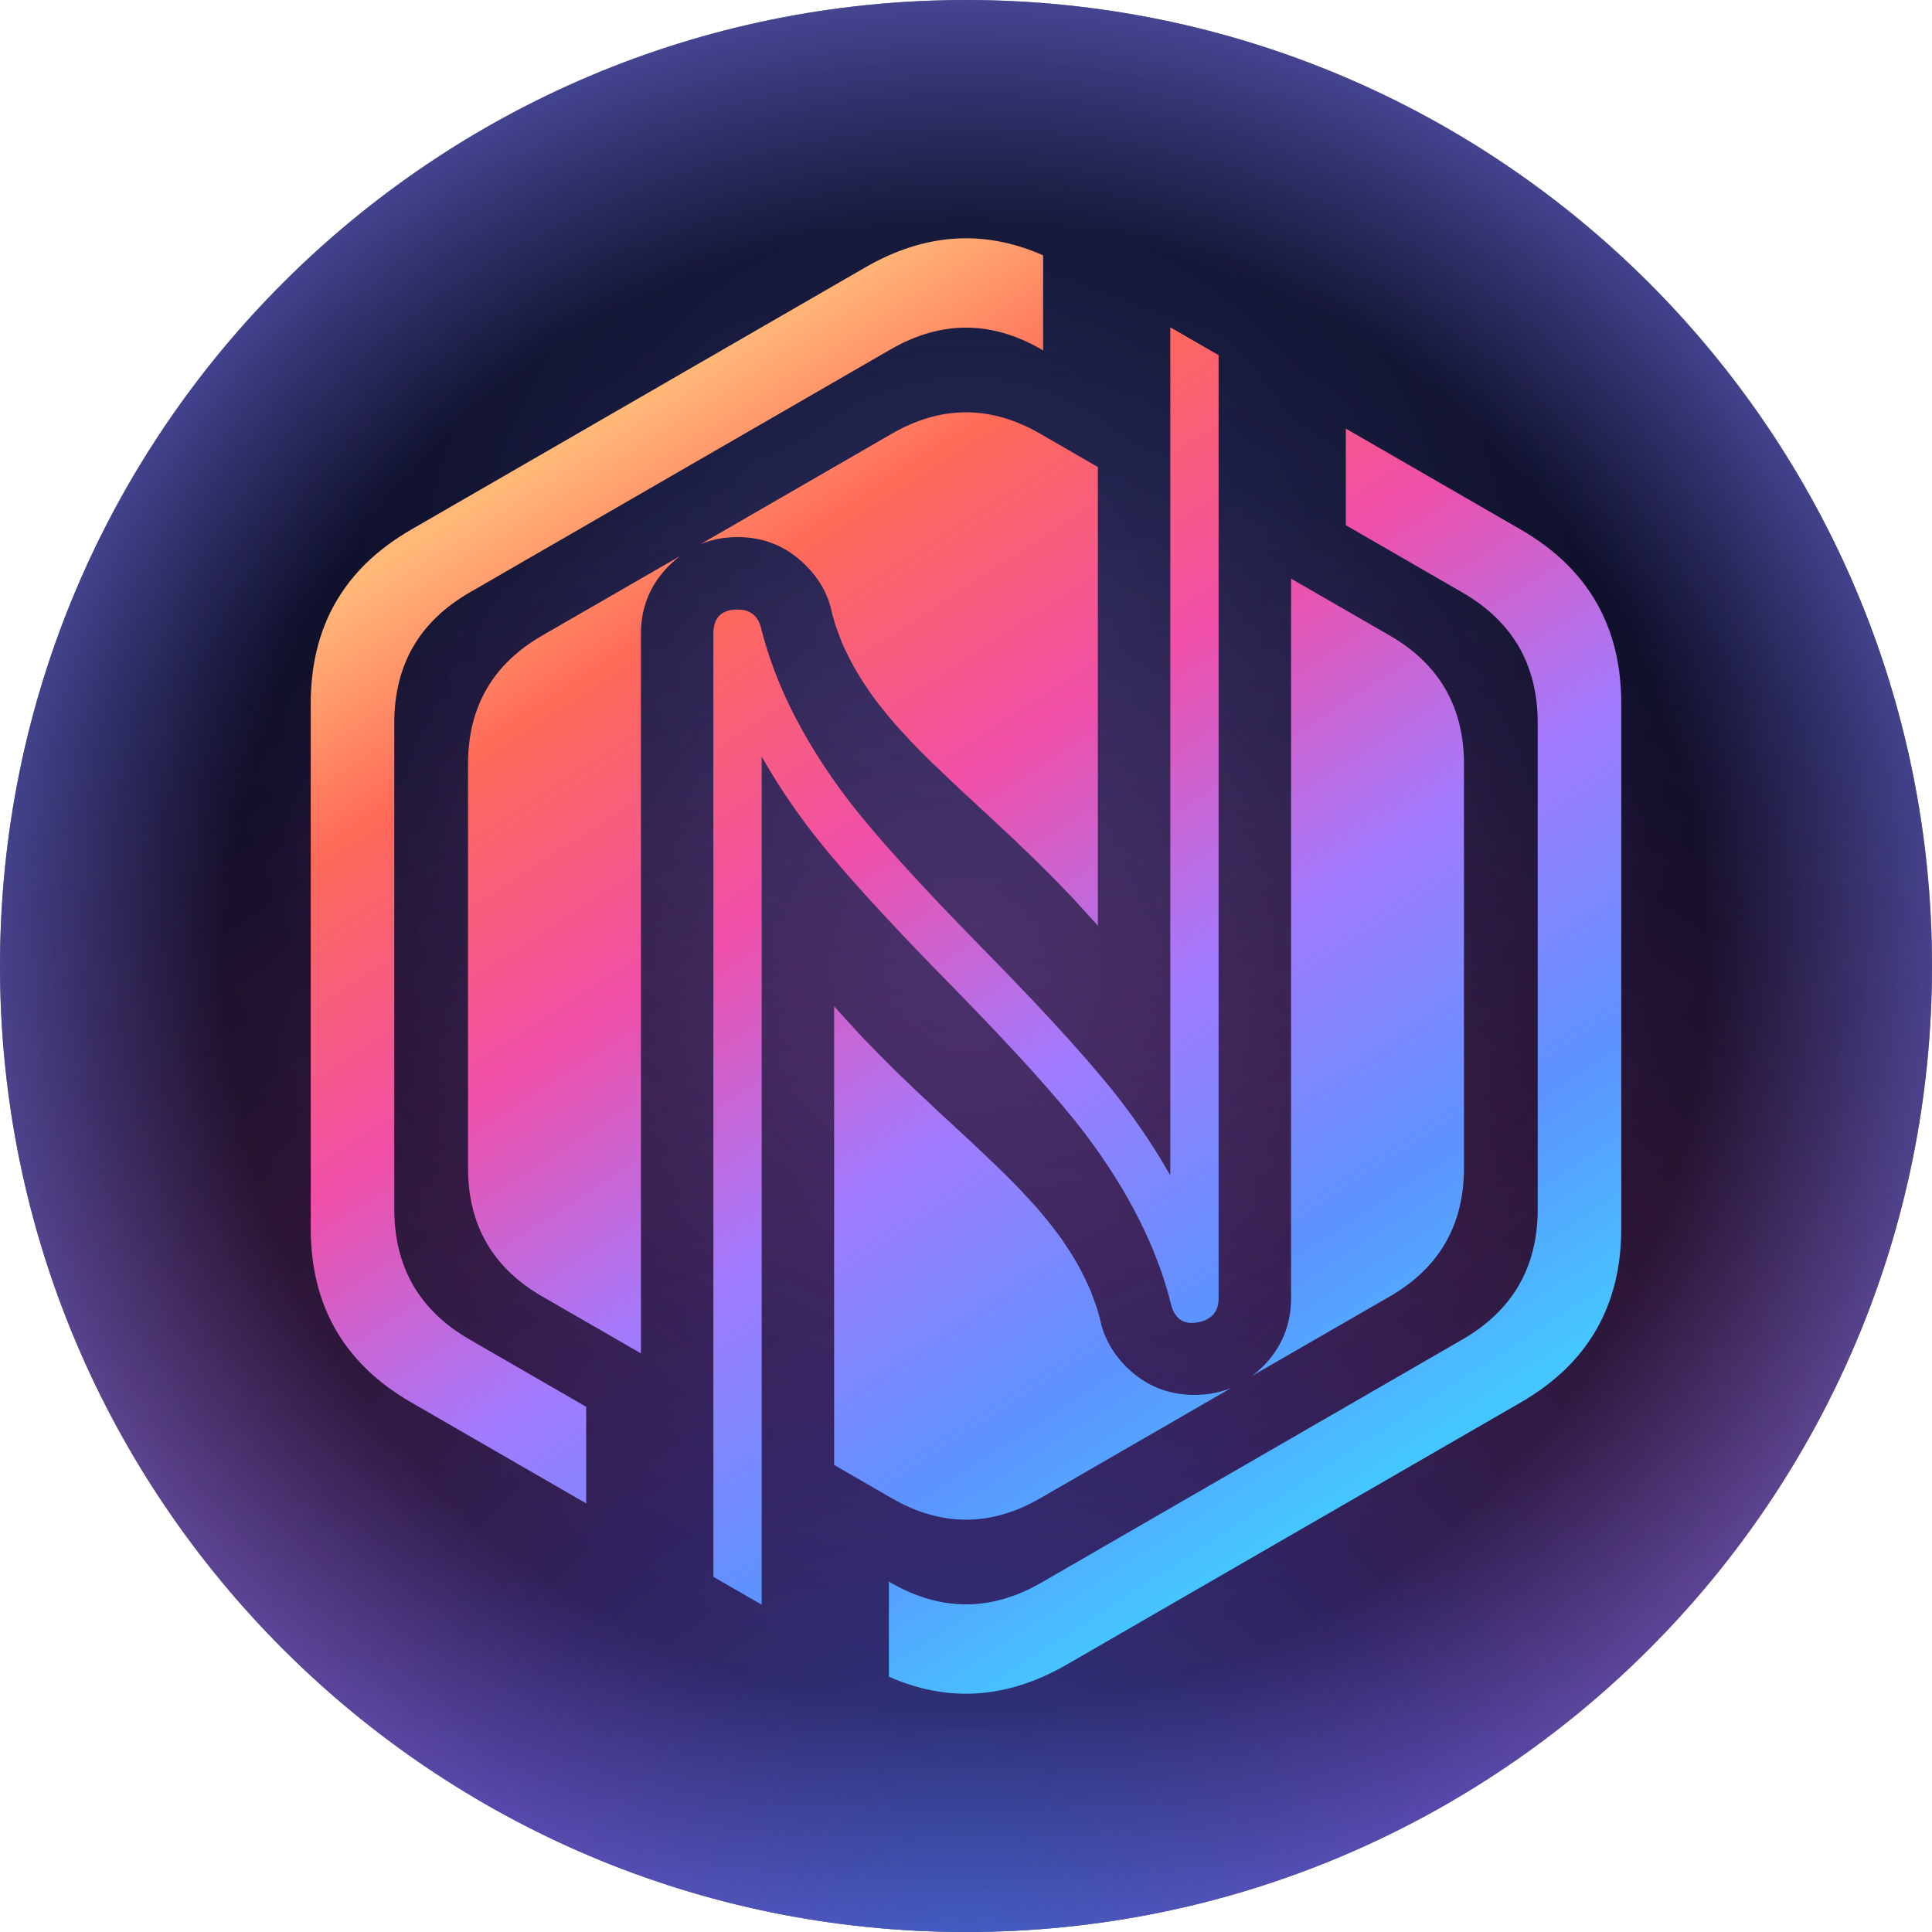
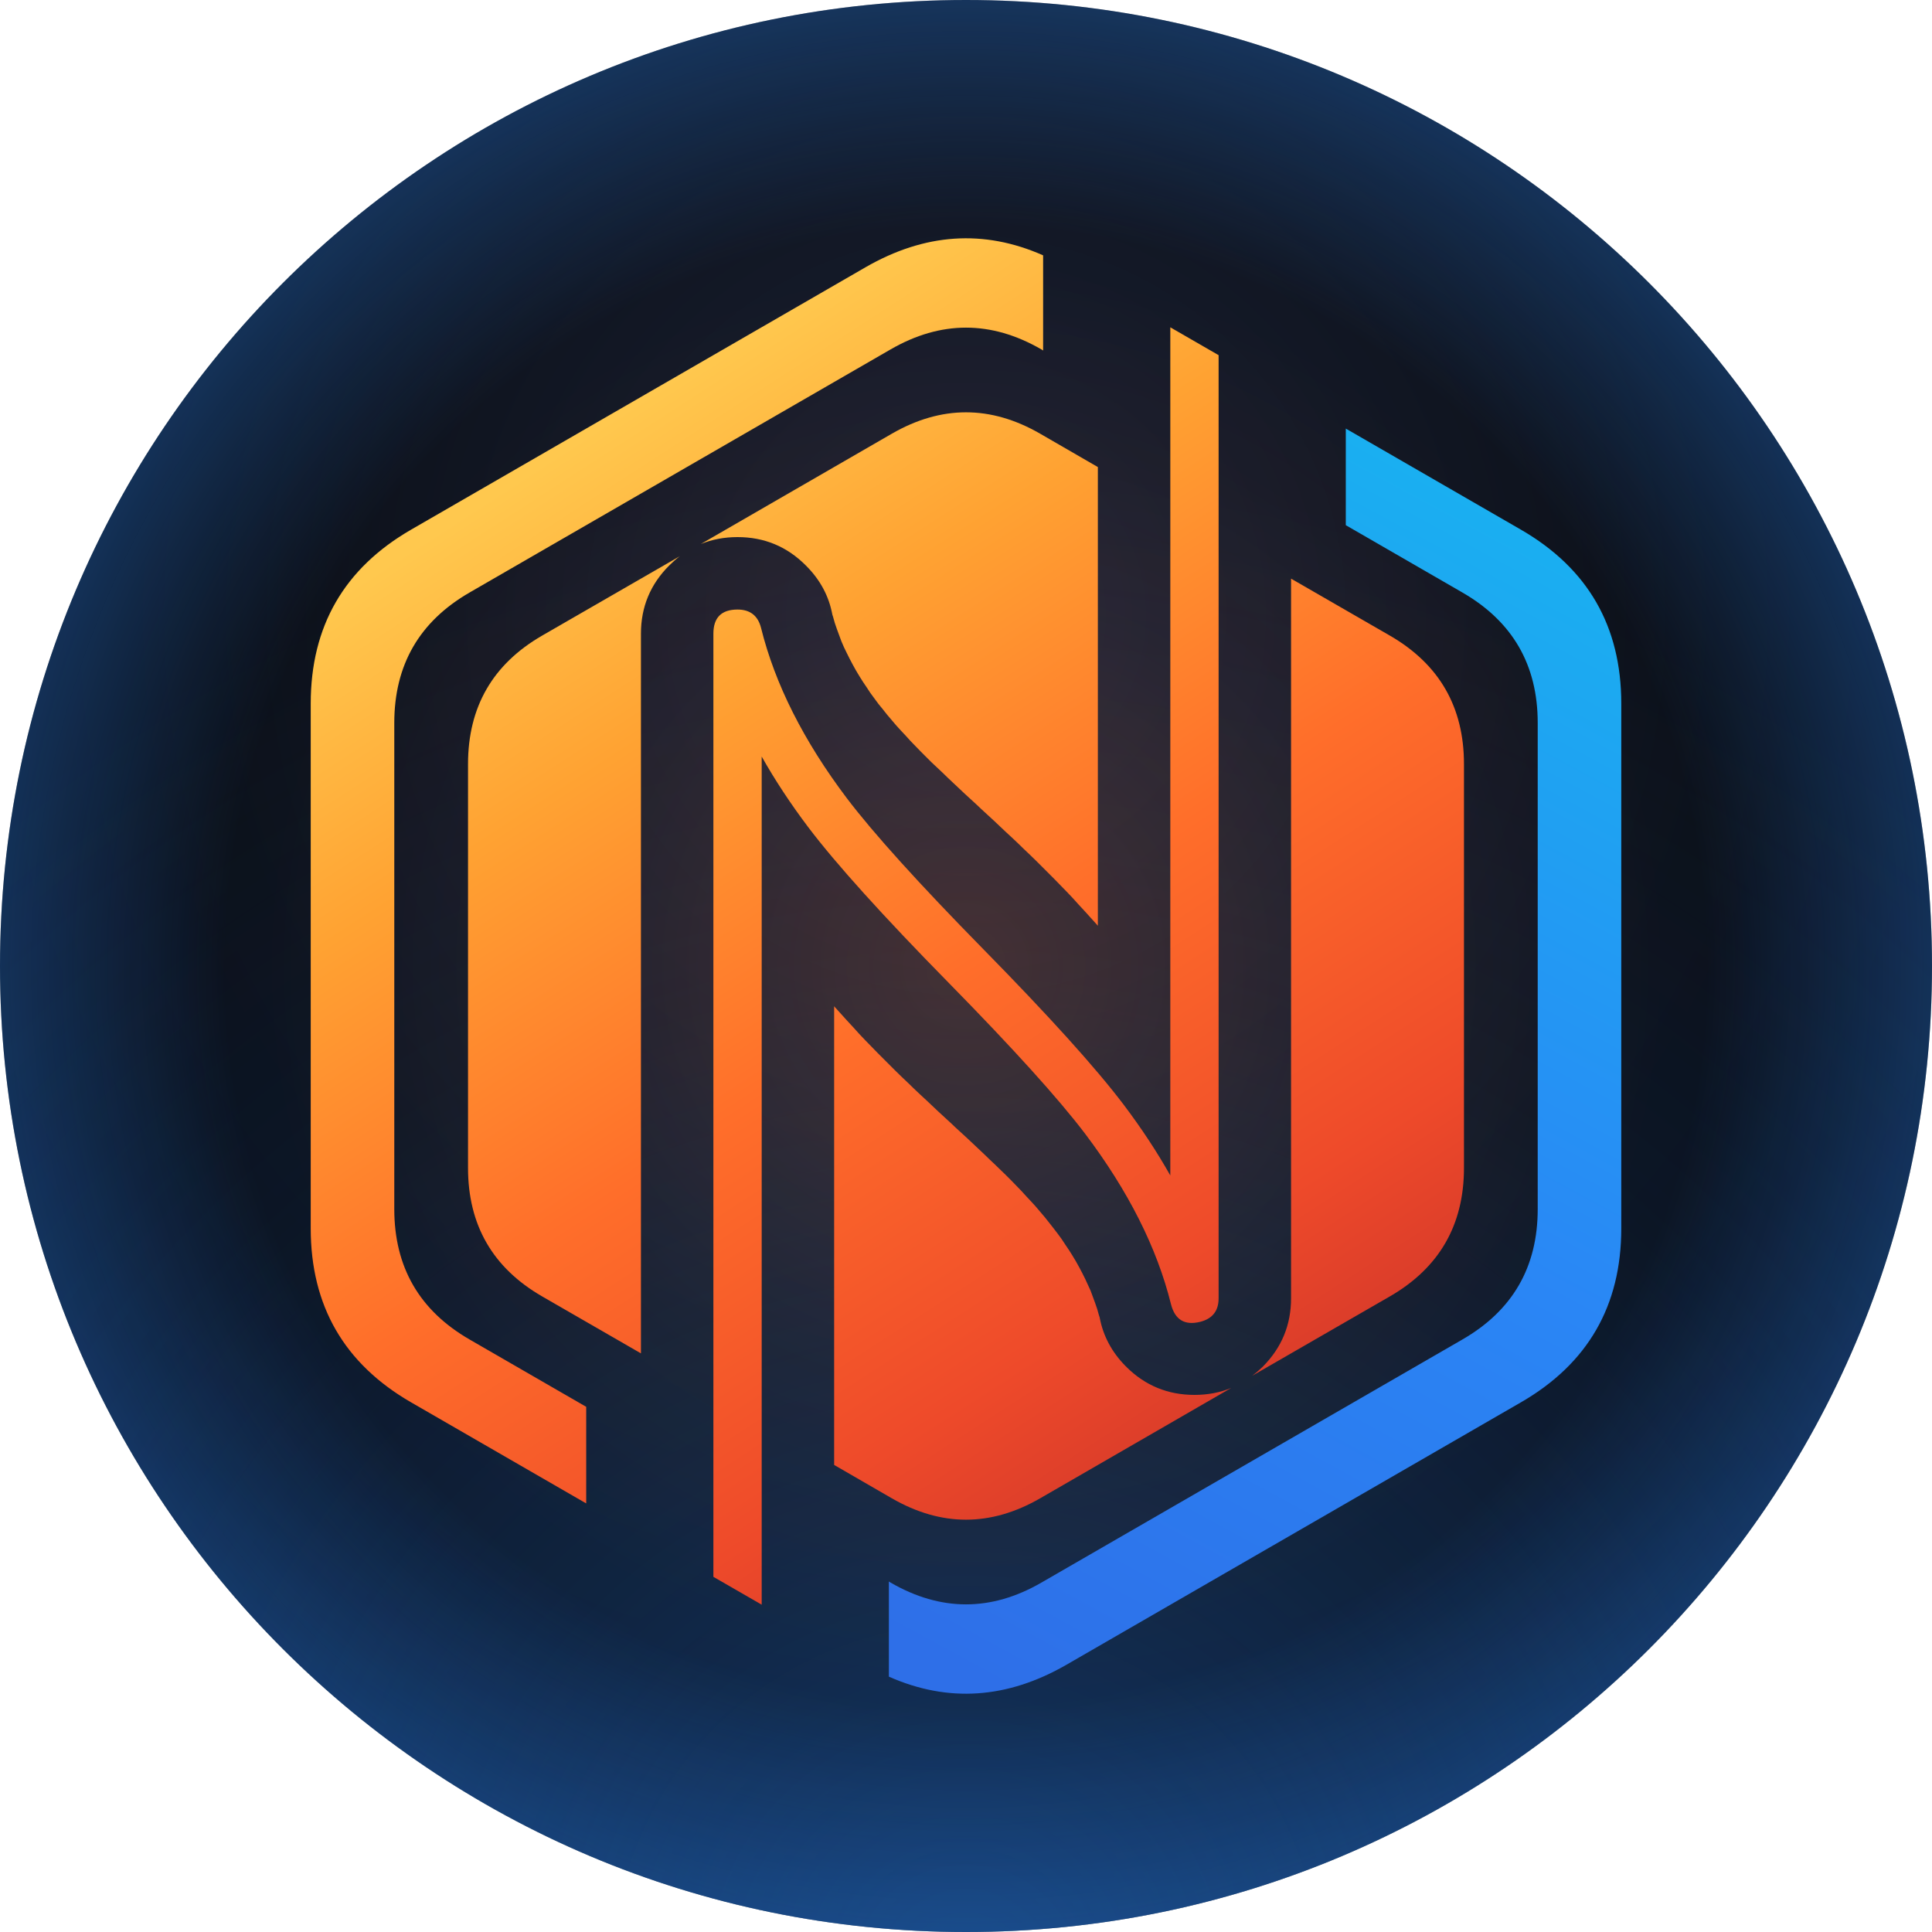
<svg xmlns="http://www.w3.org/2000/svg" width="120" height="120" viewBox="0 0 120 120">
  <defs>
    <radialGradient id="ntF5abase" cx="0.5" cy="0.32" r="0.78">
-       <stop offset="0" stop-color="#222752" />
-       <stop offset="0.5" stop-color="#0B0C24" />
+       <stop offset="0" stop-color="#1B2236" />
+       <stop offset="0.5" stop-color="#0B0F17" />
      <stop offset="1" stop-color="#05060F" />
    </radialGradient>
    <radialGradient id="ntF5alow" cx="0.5" cy="1.02" r="0.78">
-       <stop offset="0" stop-color="#3E7BFF" stop-opacity="0.5" />
-       <stop offset="0.34" stop-color="#8A5CFF" stop-opacity="0.3" />
-       <stop offset="0.68" stop-color="#F04FA8" stop-opacity="0.14" />
-       <stop offset="1" stop-color="#F04FA8" stop-opacity="0" />
+       <stop offset="0" stop-color="#2A86F5" stop-opacity="0.36" />
+       <stop offset="0.34" stop-color="#2A86F5" stop-opacity="0.2" />
+       <stop offset="0.68" stop-color="#2A86F5" stop-opacity="0.07" />
+       <stop offset="1" stop-color="#2A86F5" stop-opacity="0" />
    </radialGradient>
    <radialGradient id="ntF5aedge" cx="0.5" cy="0.5" r="0.5">
-       <stop offset="0.76" stop-color="#7F7CFF" stop-opacity="0" />
-       <stop offset="1" stop-color="#7F7CFF" stop-opacity="0.5" />
+       <stop offset="0.76" stop-color="#2A86F5" stop-opacity="0" />
+       <stop offset="1" stop-color="#2A86F5" stop-opacity="0.3" />
    </radialGradient>
    <radialGradient id="ntF5ahalo" cx="0.5" cy="0.5" r="0.5">
-       <stop offset="0" stop-color="#9B6BE8" stop-opacity="0.2" />
-       <stop offset="0.55" stop-color="#9B6BE8" stop-opacity="0.067" />
-       <stop offset="1" stop-color="#9B6BE8" stop-opacity="0" />
+       <stop offset="0" stop-color="#FF6E2A" stop-opacity="0.2" />
+       <stop offset="0.55" stop-color="#FF6E2A" stop-opacity="0.067" />
+       <stop offset="1" stop-color="#FF6E2A" stop-opacity="0" />
    </radialGradient>
    <linearGradient id="ntF5asym" gradientUnits="userSpaceOnUse" x1="38" y1="26" x2="82" y2="94">
-       <stop offset="0" stop-color="#FFB878" />
-       <stop offset="0.16" stop-color="#FF6A58" />
-       <stop offset="0.38" stop-color="#F04FA8" />
-       <stop offset="0.6" stop-color="#A27BFF" />
-       <stop offset="0.82" stop-color="#5C93FF" />
-       <stop offset="1" stop-color="#45C6FF" />
+       <stop offset="0" stop-color="#FFC84E" />
+       <stop offset="0.22" stop-color="#FFA232" />
+       <stop offset="0.5" stop-color="#FF6E2A" />
+       <stop offset="0.78" stop-color="#EE4A2A" />
+       <stop offset="1" stop-color="#C9302A" />
+     </linearGradient>
+     <linearGradient id="ntF5asymblue" gradientUnits="userSpaceOnUse" x1="60" y1="104" x2="100" y2="30">
+       <stop offset="0" stop-color="#2E6FE8" />
+       <stop offset="0.45" stop-color="#2A86F5" />
+       <stop offset="1" stop-color="#18B4F0" />
    </linearGradient>
  </defs>
  <circle cx="60" cy="60" r="60" fill="url(#ntF5abase)" />
  <circle cx="60" cy="60" r="60" fill="url(#ntF5aedge)" />
  <circle cx="60" cy="60" r="60" fill="url(#ntF5alow)" />
  <circle cx="60" cy="60" r="44" fill="url(#ntF5ahalo)" />
-   <path fill-rule="evenodd" fill="url(#ntF5asym)" d="M53.76 16.6Q59.28 13.42 64.79 15.86V21.77L64.68 21.7Q60 19 55.32 21.7L29.17 36.8Q24.49 39.5 24.49 44.9V75.1Q24.49 80.5 29.17 83.2L36.41 87.38V93.38L25.53 87.1Q19.3 83.5 19.3 76.3V43.7Q19.3 36.5 25.53 32.9ZM55.21 104.14V98.23L55.32 98.3Q60 101 64.68 98.3L90.83 83.2Q95.51 80.5 95.51 75.1V44.9Q95.51 39.5 90.83 36.8L83.59 32.62V26.62L94.47 32.9Q100.7 36.5 100.7 43.7V76.3Q100.7 83.5 94.47 87.1L66.24 103.4Q60.72 106.58 55.21 104.14ZM72.69 20.33 75.69 22.06V80.64Q75.69 81.81 74.55 82.1Q73.1 82.46 72.73 81Q71.43 75.76 67.4 70.42Q64.92 67.15 58.93 61.05Q52.8 54.81 50.21 51.39Q48.55 49.19 47.31 46.99V99.67L44.31 97.94V39.36Q44.31 37.86 45.81 37.86Q46.98 37.86 47.27 39Q48.57 44.24 52.6 49.58Q55.08 52.85 61.07 58.95Q67.2 65.19 69.79 68.61Q71.45 70.81 72.69 73.01ZM42.22 34.55Q41.88 34.81 41.57 35.12Q39.81 36.87 39.81 39.36V84.06L33.67 80.52Q29.07 77.86 29.07 72.54V47.46Q29.07 42.14 33.67 39.48ZM77.78 85.45Q78.11 85.2 78.42 84.9C78.43 84.89 78.44 84.88 78.45 84.87Q80.19 83.11 80.19 80.64V35.94L86.33 39.48Q90.93 42.14 90.93 47.46V72.54Q90.93 77.86 86.33 80.52ZM55.39 26.94Q60 24.28 64.61 26.94L68.19 29.01V57.5L68.13 57.43L67.75 57.01L67.38 56.6L67 56.19L66.63 55.78L66.25 55.38L65.87 54.99L65.49 54.6L65.11 54.22L64.73 53.84L64.36 53.47L63.98 53.1L63.6 52.74L63.22 52.37L62.85 52.02L62.47 51.67L62.1 51.32L61.73 50.97L61.36 50.63L60.99 50.29L60.63 49.95L60.27 49.62L59.91 49.29L59.56 48.96L59.21 48.63L58.86 48.3L58.52 47.97L58.18 47.65L57.84 47.33L57.51 47L57.19 46.68L56.87 46.35L56.56 46.03L56.26 45.7L55.96 45.38L55.66 45.05L55.38 44.72L55.1 44.39L54.83 44.05L54.56 43.72L54.31 43.38L54.06 43.04L53.83 42.69L53.6 42.35L53.38 42L53.17 41.65L52.97 41.29L52.78 40.93L52.6 40.57L52.42 40.2L52.26 39.83L52.12 39.45L51.98 39.07L51.85 38.69L51.74 38.3L51.7 38.18Q51.38 36.44 50.05 35.12Q48.3 33.36 45.81 33.36Q44.58 33.36 43.53 33.79ZM51.81 90.99V62.5L51.87 62.57L52.25 62.99L52.62 63.4L53 63.81L53.37 64.22L53.75 64.62L54.13 65.01L54.51 65.4L54.89 65.78L55.27 66.16L55.64 66.53L56.02 66.9L56.4 67.26L56.78 67.63L57.15 67.98L57.53 68.33L57.9 68.68L58.27 69.03L58.64 69.37L59.01 69.71L59.37 70.05L59.73 70.38L60.09 70.71L60.44 71.04L60.79 71.37L61.14 71.7L61.48 72.03L61.82 72.35L62.16 72.68L62.49 73L62.81 73.32L63.13 73.65L63.44 73.97L63.74 74.3L64.04 74.62L64.34 74.95L64.62 75.28L64.9 75.61L65.17 75.95L65.43 76.28L65.69 76.62L65.94 76.96L66.17 77.31L66.4 77.65L66.62 78L66.83 78.35L67.03 78.71L67.22 79.07L67.4 79.43L67.57 79.8L67.74 80.17L67.88 80.55L68.02 80.93L68.15 81.31L68.26 81.7L68.3 81.82Q68.62 83.55 69.93 84.87Q69.94 84.88 69.95 84.88Q69.95 84.89 69.96 84.9Q71.71 86.64 74.19 86.64Q75.42 86.64 76.47 86.21L64.61 93.06Q60 95.72 55.39 93.06Z" />
+   <path fill-rule="evenodd" fill="url(#ntF5asym)" d="M53.76 16.6Q59.28 13.42 64.79 15.86V21.77L64.68 21.7Q60 19 55.32 21.7L29.17 36.8Q24.49 39.5 24.49 44.9V75.1Q24.49 80.5 29.17 83.2L36.41 87.38V93.38L25.53 87.1Q19.3 83.5 19.3 76.3V43.7Q19.3 36.5 25.53 32.9ZM72.69 20.33 75.69 22.06V80.64Q75.69 81.81 74.55 82.1Q73.1 82.46 72.73 81Q71.43 75.76 67.4 70.42Q64.92 67.15 58.93 61.05Q52.8 54.81 50.21 51.39Q48.55 49.19 47.31 46.99V99.67L44.31 97.94V39.36Q44.31 37.86 45.81 37.86Q46.98 37.86 47.27 39Q48.57 44.24 52.6 49.58Q55.08 52.85 61.07 58.95Q67.2 65.19 69.79 68.61Q71.45 70.81 72.69 73.01ZM42.22 34.55Q41.88 34.81 41.57 35.12Q39.81 36.87 39.81 39.36V84.06L33.67 80.52Q29.07 77.86 29.07 72.54V47.46Q29.07 42.14 33.67 39.48ZM77.78 85.45Q78.11 85.2 78.42 84.9C78.43 84.89 78.44 84.88 78.45 84.87Q80.19 83.11 80.19 80.64V35.94L86.33 39.48Q90.93 42.14 90.93 47.46V72.54Q90.93 77.86 86.33 80.52ZM55.39 26.94Q60 24.28 64.61 26.94L68.19 29.01V57.5L68.13 57.43L67.75 57.01L67.38 56.6L67 56.19L66.63 55.78L66.25 55.38L65.87 54.99L65.49 54.6L65.11 54.22L64.73 53.84L64.36 53.47L63.98 53.1L63.6 52.74L63.22 52.37L62.85 52.02L62.47 51.67L62.1 51.32L61.73 50.97L61.36 50.63L60.99 50.29L60.63 49.95L60.27 49.62L59.91 49.29L59.56 48.96L59.21 48.63L58.86 48.3L58.52 47.97L58.18 47.65L57.84 47.33L57.51 47L57.19 46.68L56.87 46.35L56.56 46.03L56.26 45.7L55.96 45.38L55.66 45.05L55.38 44.72L55.1 44.39L54.83 44.05L54.56 43.72L54.31 43.38L54.06 43.04L53.83 42.69L53.6 42.35L53.38 42L53.17 41.65L52.97 41.29L52.78 40.93L52.6 40.57L52.42 40.2L52.26 39.83L52.12 39.45L51.98 39.07L51.85 38.69L51.74 38.3L51.7 38.18Q51.38 36.44 50.05 35.12Q48.3 33.36 45.81 33.36Q44.58 33.36 43.53 33.79ZM51.81 90.99V62.5L51.87 62.57L52.25 62.99L52.62 63.4L53 63.81L53.37 64.22L53.75 64.62L54.13 65.01L54.51 65.4L54.89 65.78L55.27 66.16L55.64 66.53L56.02 66.9L56.4 67.26L56.78 67.63L57.15 67.98L57.53 68.33L57.9 68.68L58.27 69.03L58.64 69.37L59.01 69.71L59.37 70.05L59.73 70.38L60.09 70.71L60.44 71.04L60.79 71.37L61.14 71.7L61.48 72.03L61.82 72.35L62.16 72.68L62.49 73L62.81 73.32L63.13 73.65L63.44 73.97L63.74 74.3L64.04 74.62L64.34 74.95L64.62 75.28L64.9 75.61L65.17 75.95L65.43 76.28L65.69 76.62L65.94 76.96L66.17 77.31L66.4 77.65L66.62 78L66.83 78.35L67.03 78.71L67.22 79.07L67.4 79.43L67.57 79.8L67.74 80.17L67.88 80.55L68.02 80.93L68.15 81.31L68.26 81.7L68.3 81.82Q68.62 83.55 69.93 84.87Q69.94 84.88 69.95 84.88Q69.95 84.89 69.96 84.9Q71.71 86.64 74.19 86.64Q75.42 86.64 76.47 86.21L64.61 93.06Q60 95.72 55.39 93.06Z" />
+   <path fill-rule="evenodd" fill="url(#ntF5asymblue)" d="M55.21 104.14V98.23L55.32 98.3Q60 101 64.68 98.3L90.83 83.2Q95.51 80.5 95.51 75.1V44.9Q95.51 39.5 90.83 36.8L83.59 32.62V26.62L94.47 32.9Q100.7 36.5 100.7 43.7V76.3Q100.7 83.5 94.47 87.1L66.24 103.4Q60.72 106.58 55.21 104.14Z" />
</svg>
